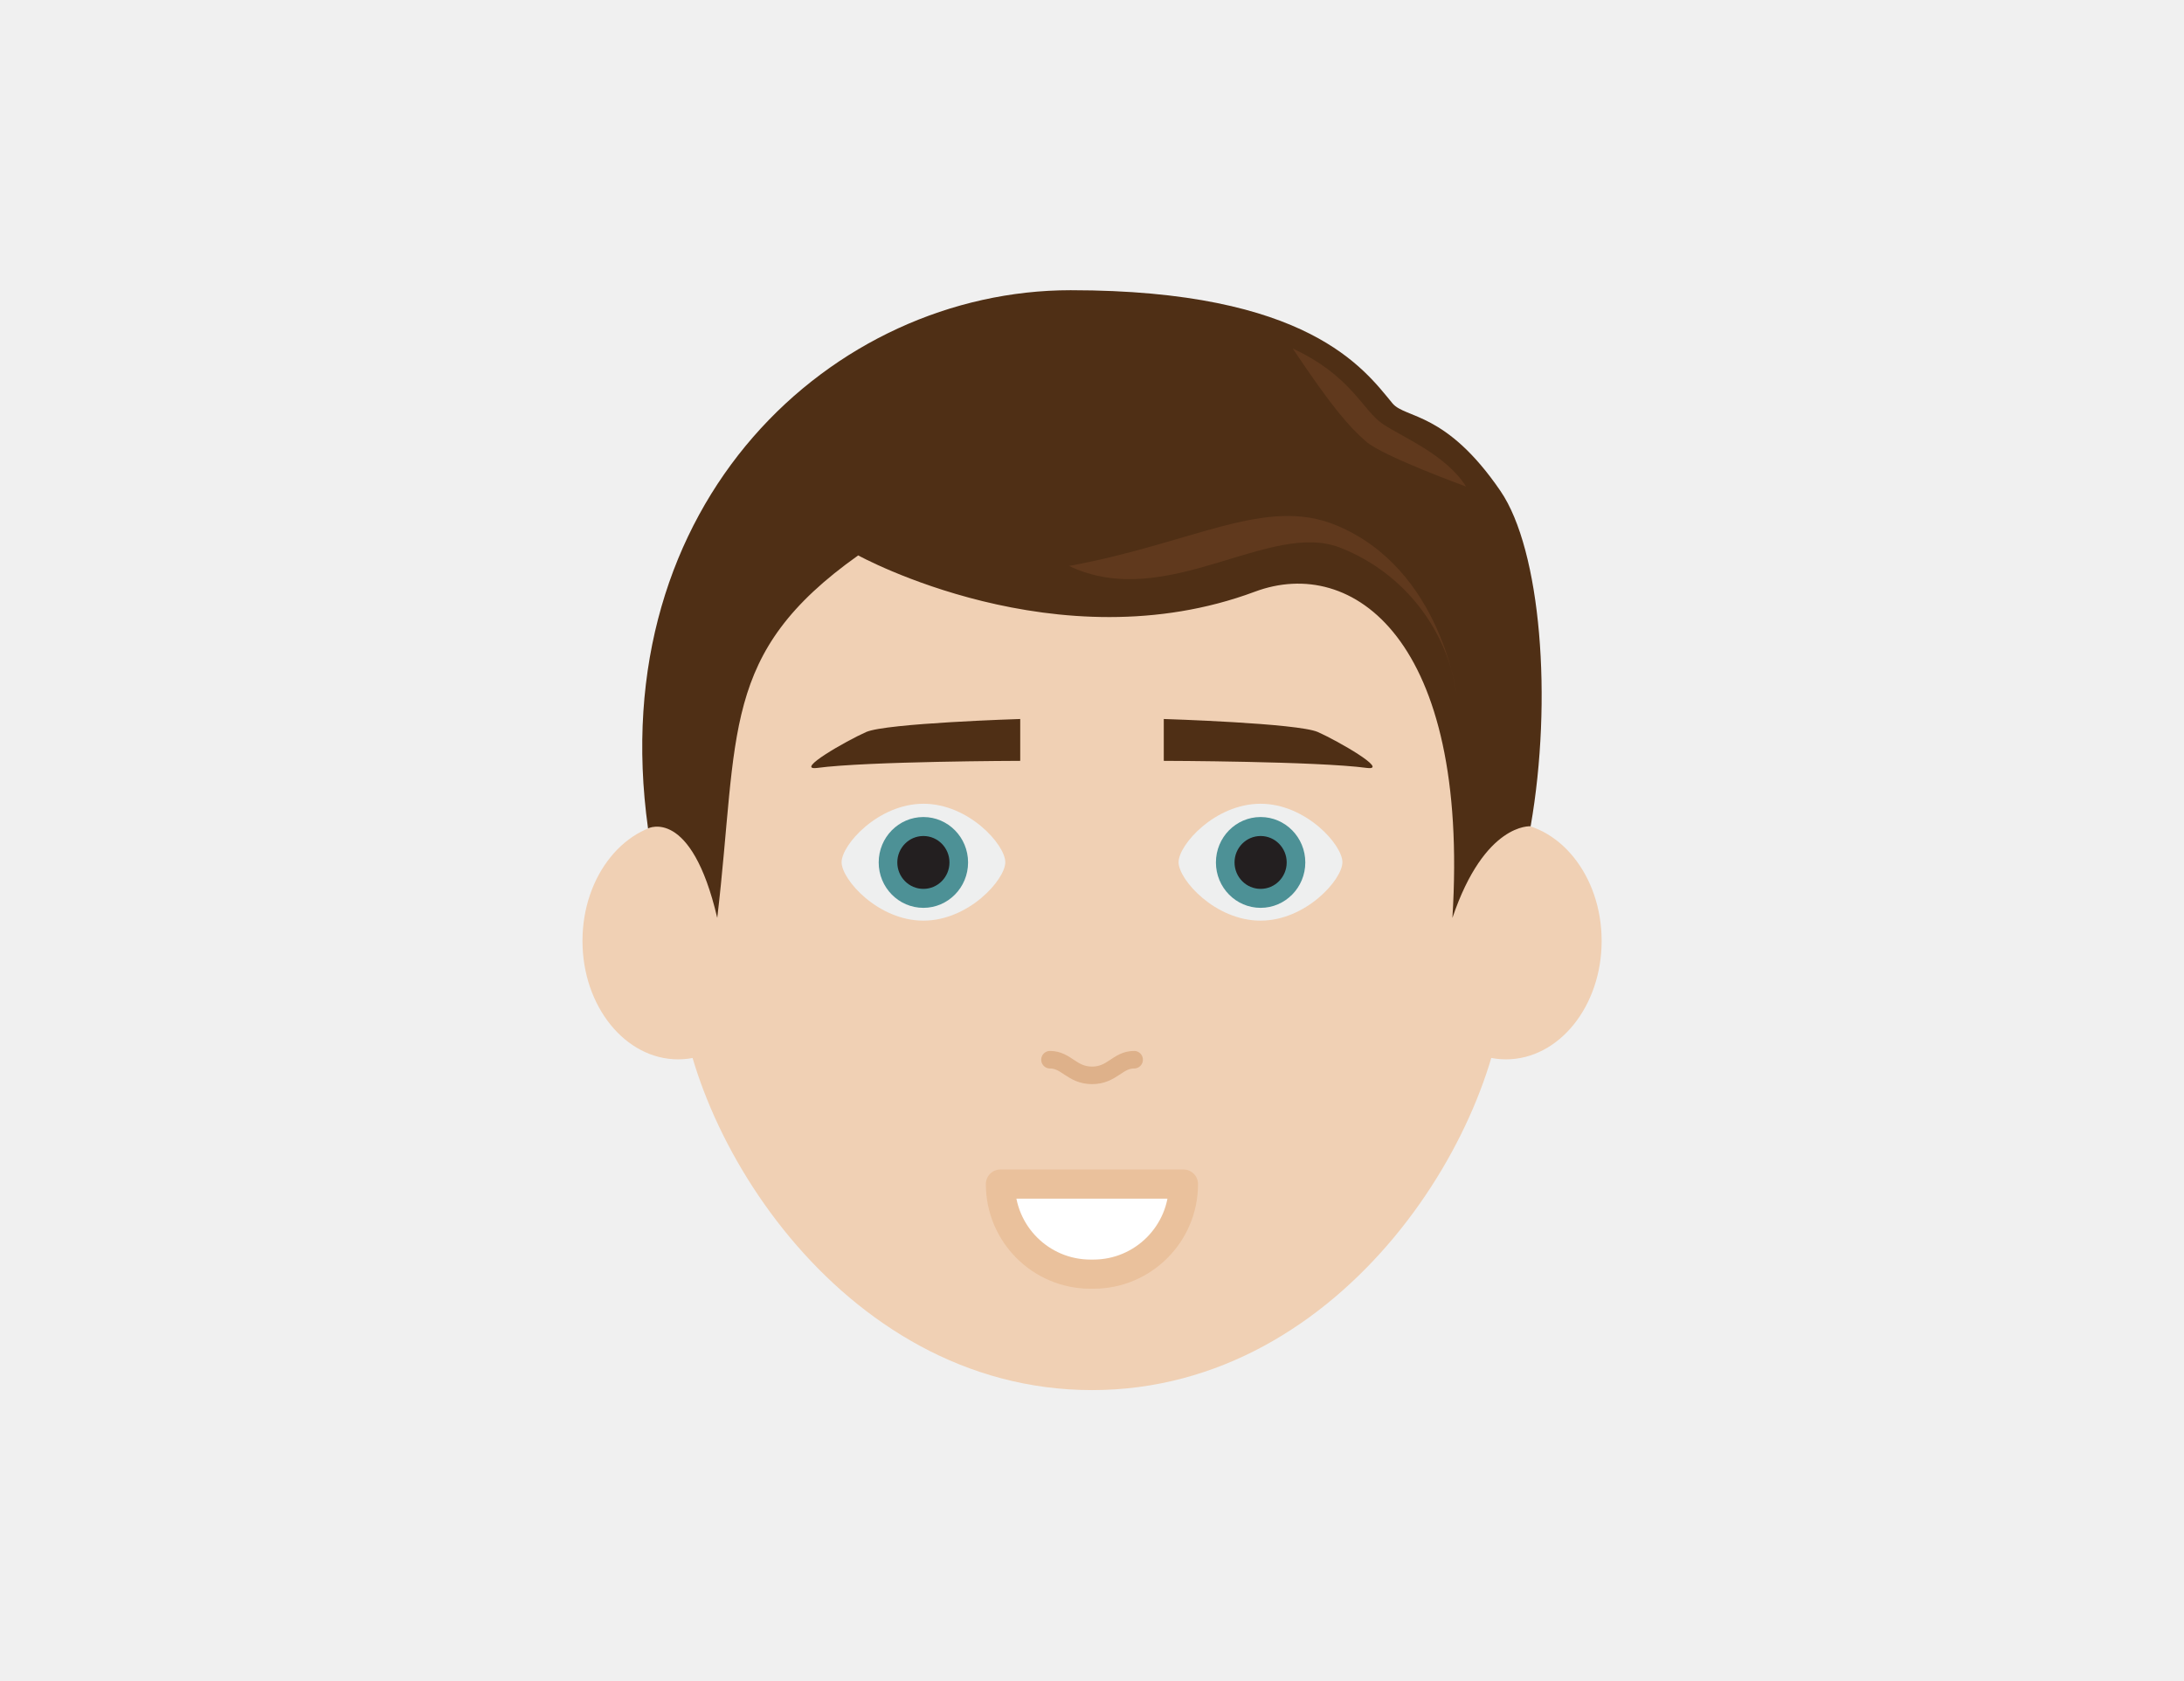
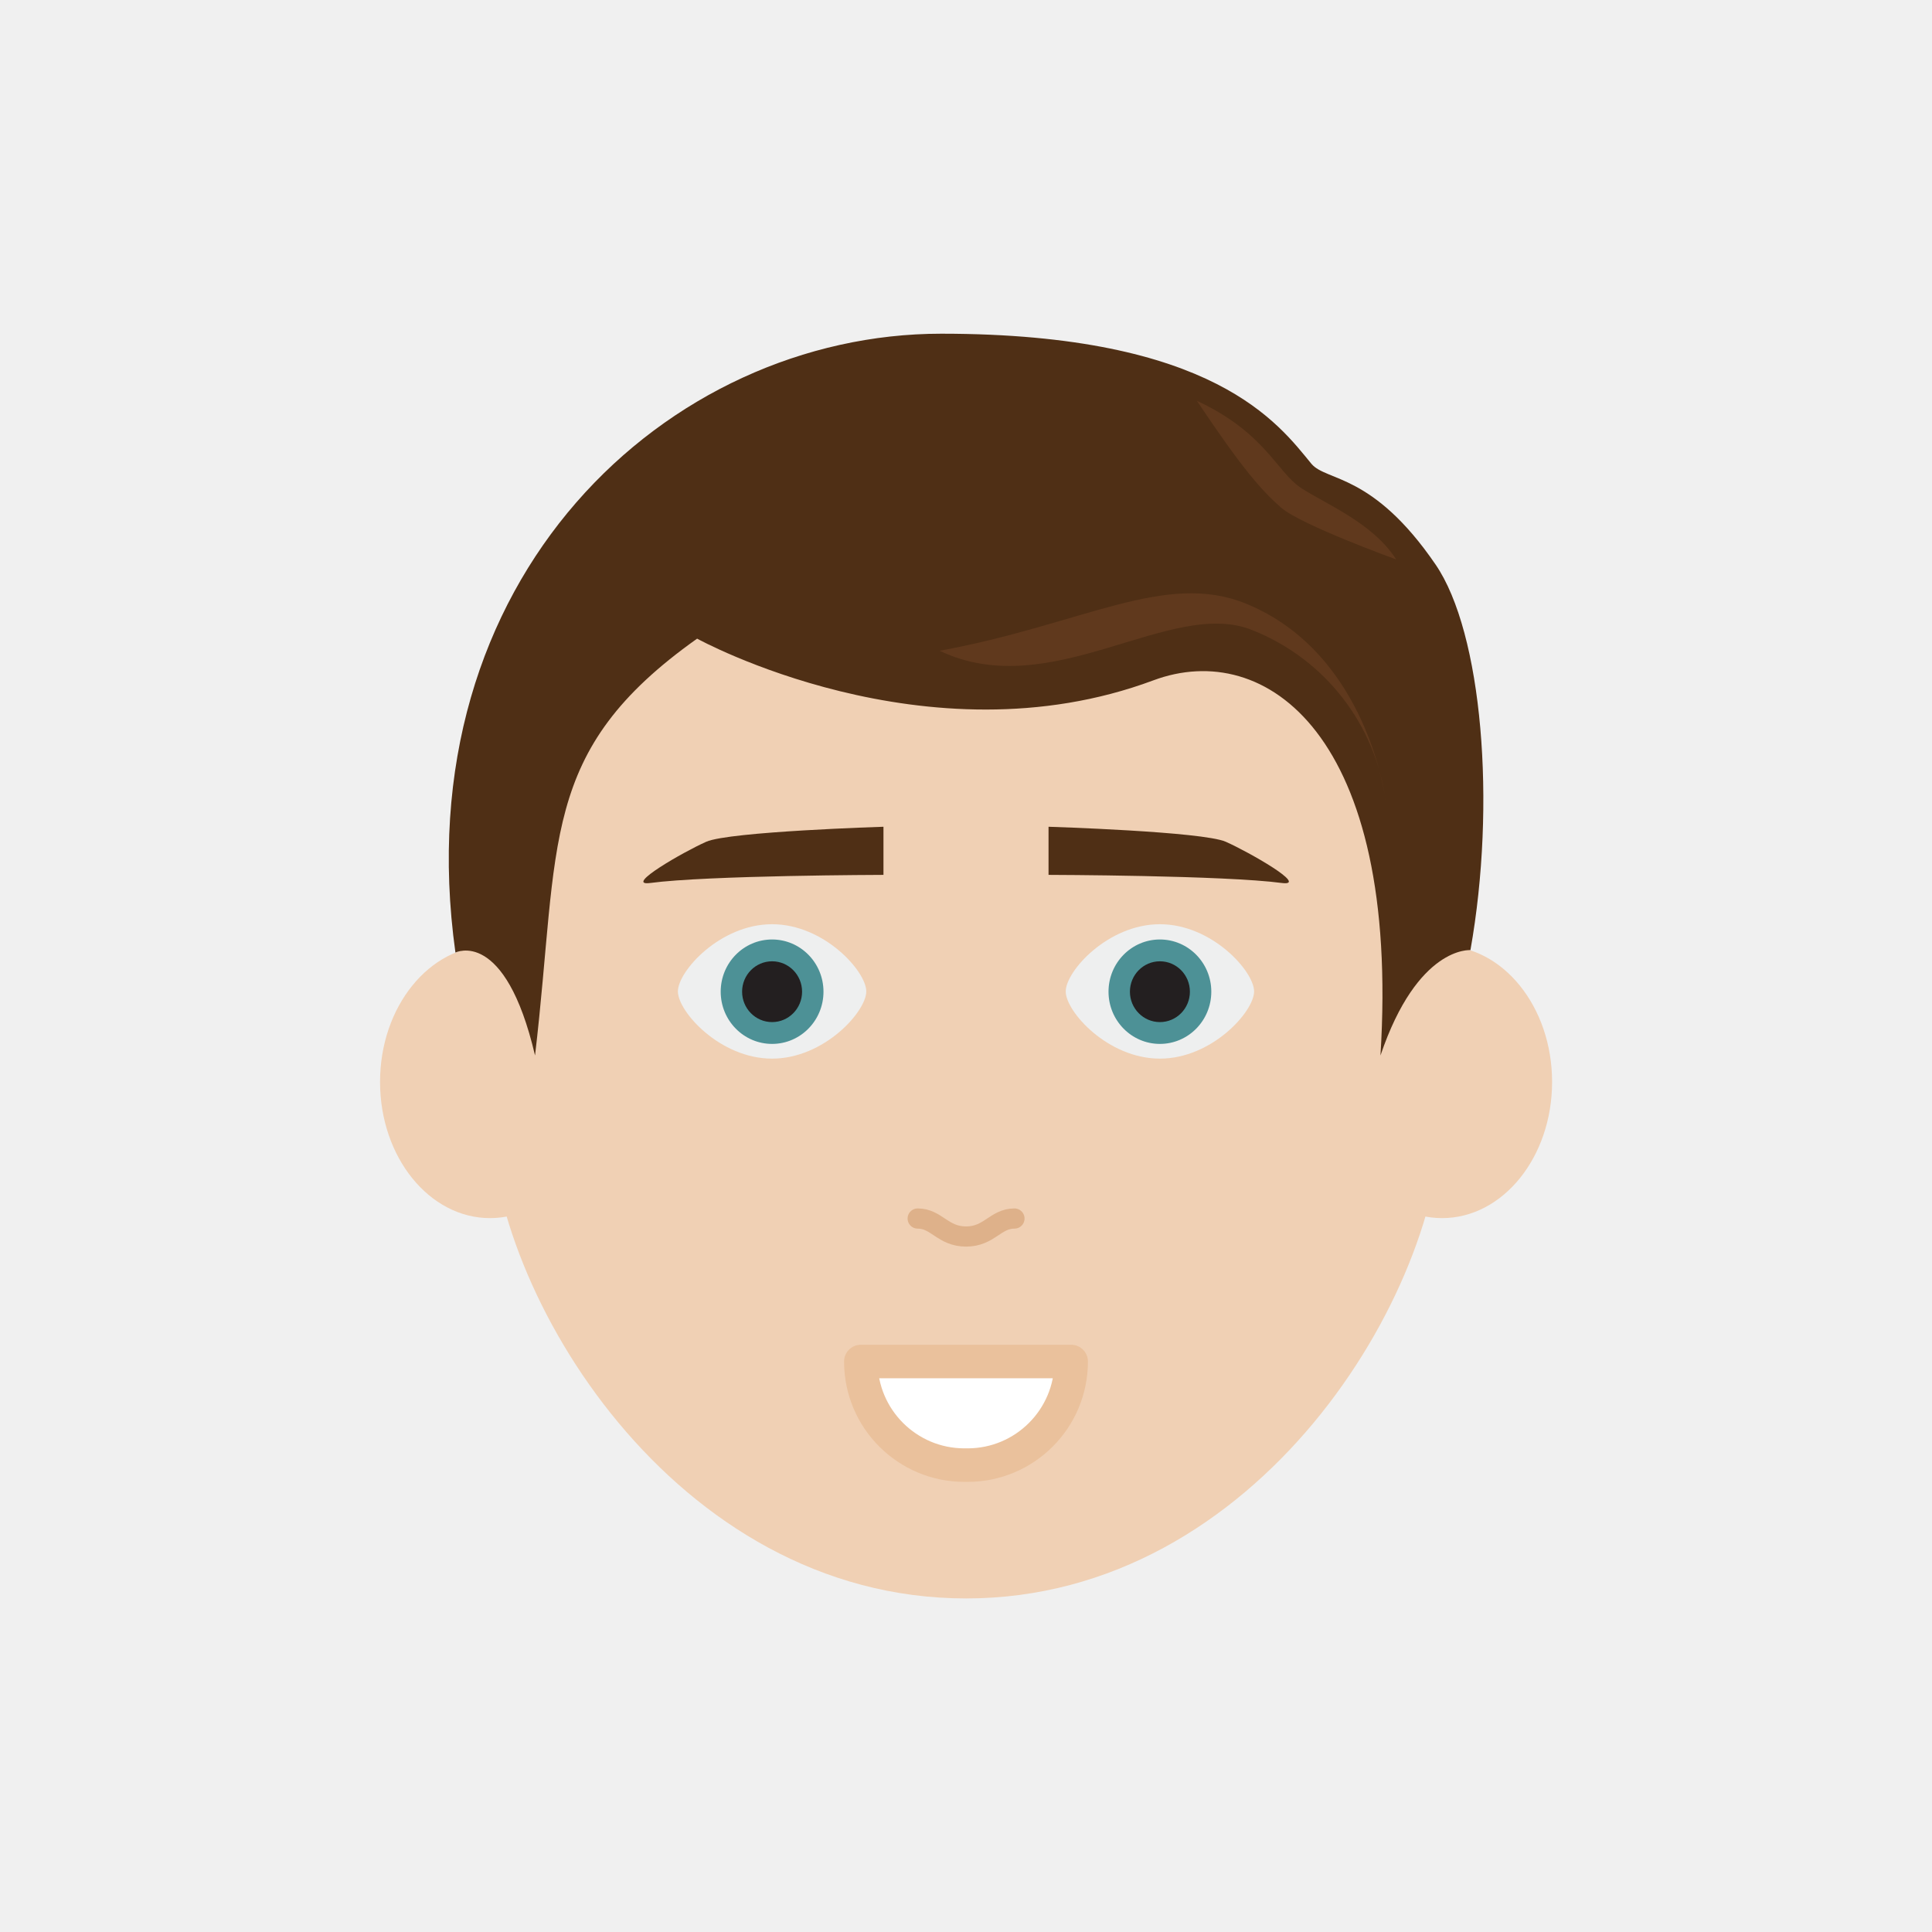
- <svg xmlns="http://www.w3.org/2000/svg" viewBox="0 0 184.25 141.73">
+ <svg xmlns="http://www.w3.org/2000/svg" viewBox="0 0 141.73 141.73">
  <defs>
    <style>.a{fill:#f0d0b4}.b,.c{stroke-linecap:round}.b{stroke-miterlimit:10;fill:none;stroke:#deb18a;stroke-width:1.48px}.c{fill:#fff;stroke:#eac19c;stroke-linejoin:round;stroke-width:2.46px}.d{fill:#4f2f15}.e{fill:#60391d}.f{fill:#eeefef}.g{fill:#4d9196}.h{fill:#231f20}</style>
  </defs>
-   <ellipse class="a" cx="127.05" cy="79.37" rx="8.07" ry="9.99" />
-   <ellipse class="a" cx="57.21" cy="79.37" rx="8.07" ry="9.99" />
-   <path class="a" d="M92.13 117.26c-21.44 0-34.92-22.49-34.92-35.64V64.55c0-21.64 15.63-39.18 34.92-39.18s34.92 17.54 34.92 39.18v17.06c-.05 13.16-13.49 35.65-34.92 35.65z" />
-   <path class="b" d="M88.58 89.39c1.39 0 1.84 1.32 3.55 1.32s2.15-1.32 3.55-1.32" />
-   <path class="c" d="M84.41 99.88h15.43a7.6 7.6 0 0 1-7.6 7.6H92a7.6 7.6 0 0 1-7.6-7.6h.01z" />
-   <path class="d" d="M129.13 69.7c1.87-10.7.87-23.3-2.55-28.29-4.6-6.73-8-6.08-9.1-7.38-2.41-2.92-7.12-9.55-27.16-9.55s-39.49 17.88-35.65 45.4c0 0 3.64-1.85 5.84 7.55 1.84-15.64.22-22.3 11.89-30.58 0 0 16.81 9.27 33.47 3.06 8.23-3.07 18.13 4 16.66 27.52 2.73-8.06 6.6-7.73 6.6-7.73z" />
-   <path class="e" d="M90.19 47.74c8.24 3.93 17-4 23-1.49a15.72 15.72 0 0 1 9.73 12.53S121.65 48 112.73 44.31c-5.97-2.47-12.01 1.5-22.54 3.43zm18.87-18.34c5 2.33 5.87 5.22 7.62 6.38s5.3 2.57 7 5.26c0 0-7-2.54-8.44-3.8s-2.88-2.9-6.18-7.84z" />
-   <path class="d" d="M68.92 64.78c4.23-.57 17.15-.6 17.15-.6v-3.53s-11.31.35-13 1.1S67 65 68.92 64.78zm46.41 0c-4.23-.57-17.15-.6-17.15-.6v-3.53s11.31.35 13 1.1 6.04 3.25 4.15 3.03z" />
-   <path class="f" d="M84.81 72.73c0 1.47-3.09 4.93-6.91 4.93S71 74.2 71 72.73s3.09-4.93 6.91-4.93 6.9 3.46 6.9 4.93z" />
-   <ellipse class="g" cx="77.9" cy="72.75" rx="3.77" ry="3.83" />
-   <ellipse class="h" cx="77.9" cy="72.75" rx="2.2" ry="2.23" />
-   <path class="f" d="M113.25 72.73c0 1.47-3.09 4.93-6.91 4.93s-6.91-3.45-6.91-4.93 3.09-4.93 6.91-4.93 6.91 3.46 6.91 4.93z" />
-   <ellipse class="g" cx="106.35" cy="72.75" rx="3.77" ry="3.83" />
-   <ellipse class="h" cx="106.35" cy="72.75" rx="2.2" ry="2.23" />
+   <ellipse class="a" cx="105.79" cy="79.37" rx="8.07" ry="9.99" />
+   <ellipse class="a" cx="35.95" cy="79.37" rx="8.07" ry="9.99" />
+   <path class="a" d="M70.87 117.26c-21.44 0-34.92-22.49-34.92-35.64V64.55c0-21.64 15.63-39.18 34.92-39.18s34.92 17.54 34.92 39.18v17.06c0 13.16-13.48 35.65-34.92 35.65z" />
+   <path class="b" d="M67.32 89.39c1.39 0 1.84 1.32 3.55 1.32s2.15-1.32 3.55-1.32" />
+   <path class="c" d="M63.15 99.88h15.43a7.6 7.6 0 0 1-7.6 7.6h-.23a7.6 7.6 0 0 1-7.6-7.6z" />
+   <path class="d" d="M107.87 69.7c1.91-10.74.87-23.29-2.56-28.29-4.6-6.73-8-6.08-9.1-7.38-2.41-2.92-7.12-9.55-27.16-9.55s-39.48 17.88-35.64 45.4c0 0 3.64-1.85 5.84 7.55 1.84-15.64.22-22.3 11.89-30.58 0 0 16.81 9.27 33.47 3.06 8.23-3.07 18.13 4 16.66 27.52 2.73-8.06 6.6-7.73 6.6-7.73z" />
+   <path class="e" d="M68.93 47.74c8.24 3.93 17-4 23-1.49a15.72 15.72 0 0 1 9.73 12.53S100.39 48 91.47 44.31c-5.97-2.47-12.01 1.5-22.54 3.43zM87.8 29.4c5 2.33 5.87 5.22 7.62 6.38s5.3 2.57 7 5.26c0 0-7-2.54-8.44-3.8s-2.88-2.9-6.18-7.84z" />
+   <path class="d" d="M47.66 64.78c4.23-.57 17.15-.6 17.15-.6v-3.53s-11.31.35-13 1.1-6.03 3.25-4.15 3.03zM94.07 64.78c-4.23-.57-17.15-.6-17.15-.6v-3.53s11.31.35 13 1.1S96 65 94.07 64.78z" />
+   <path class="f" d="M63.55 72.73c0 1.47-3.09 4.93-6.91 4.93s-6.91-3.45-6.91-4.93 3.09-4.93 6.91-4.93 6.91 3.46 6.91 4.93z" />
+   <ellipse class="g" cx="56.64" cy="72.75" rx="3.77" ry="3.83" />
+   <ellipse class="h" cx="56.64" cy="72.75" rx="2.2" ry="2.23" />
+   <path class="f" d="M92 72.73c0 1.47-3.09 4.93-6.91 4.93s-6.91-3.45-6.91-4.93 3.09-4.93 6.91-4.93S92 71.26 92 72.73z" />
+   <ellipse class="g" cx="85.09" cy="72.75" rx="3.77" ry="3.83" />
+   <ellipse class="h" cx="85.09" cy="72.75" rx="2.2" ry="2.23" />
</svg>
